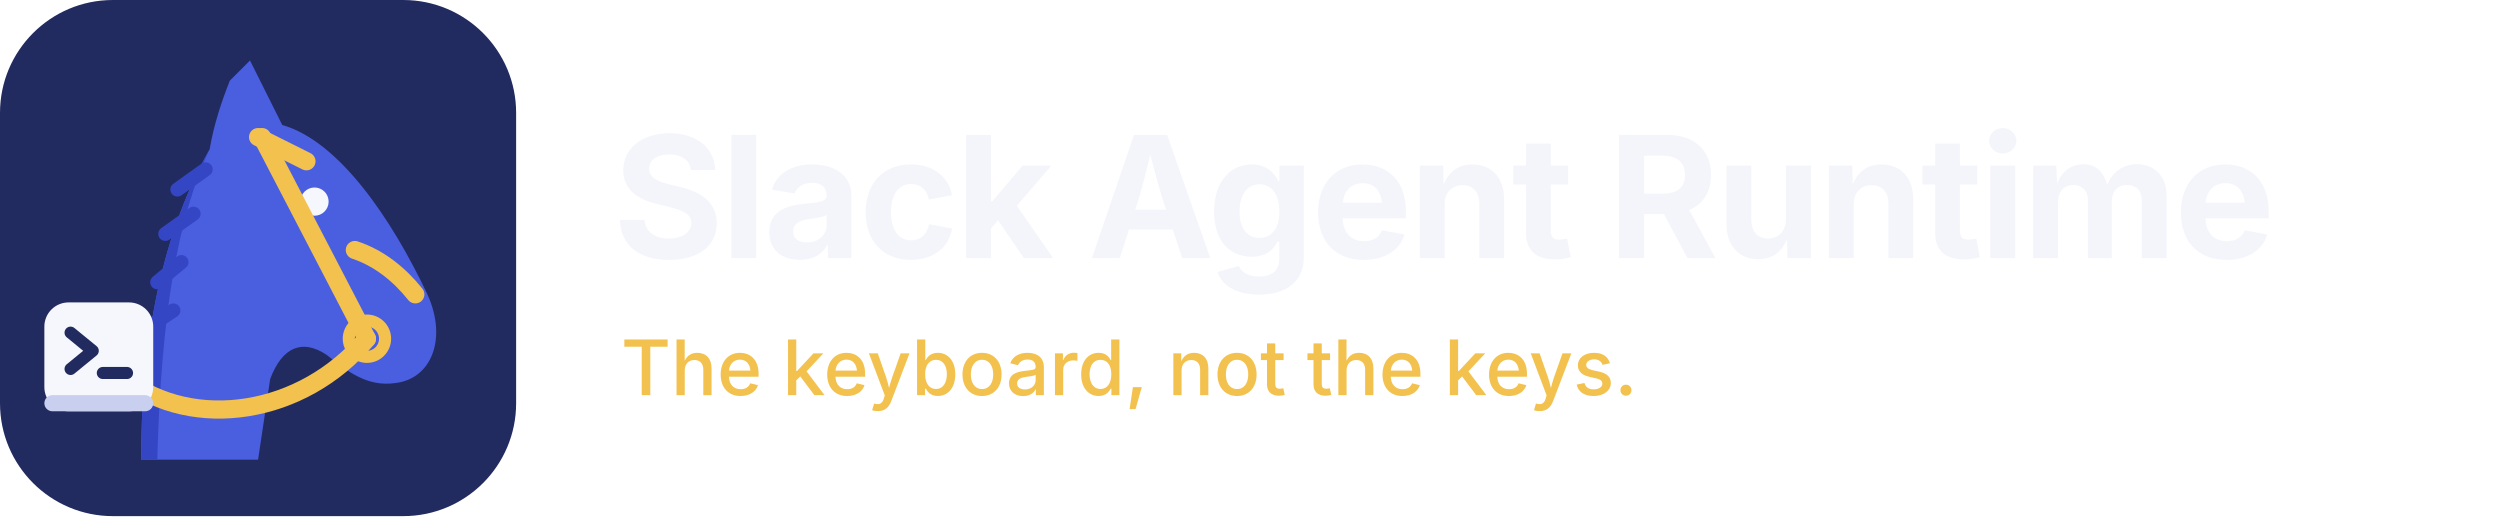
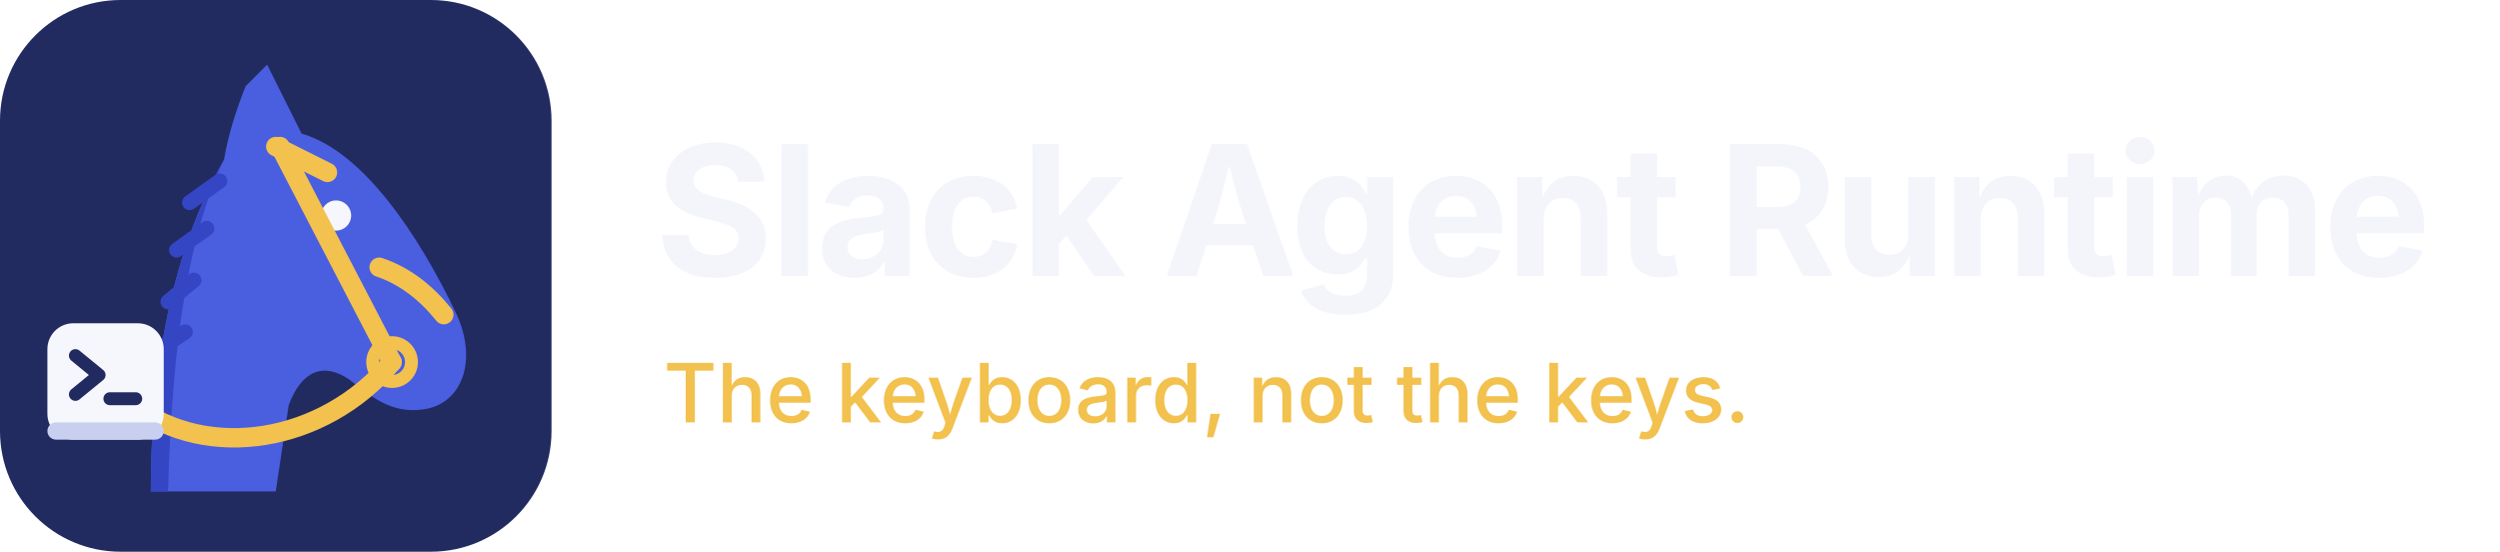
- <svg xmlns="http://www.w3.org/2000/svg" viewBox="0 0 1240 256" width="1240" height="256" role="img" aria-label="Slack Agent Runtime">
+ <svg xmlns="http://www.w3.org/2000/svg" viewBox="0 0 1160 256" width="1160" height="256" role="img" aria-label="Slack Agent Runtime">
  <rect width="256" height="256" rx="56" fill="#212B60" />
  <path fill="#4A5EE0" d="M114 40 L124 30 L140 62 C168 70 194 108 212 146 C222 168 214 188 196 190 C182 192 172 184 162 176 C150 168 140 172 134 188 L128 228 L70 228 C70 176 78 120 104 74 C106 62 110 50 114 40 Z" />
  <path fill="#3446C4" d="M104 74 C88 108 80 156 78 228 L70 228 C70 176 78 120 104 74 Z" />
  <path d="M102 84 L88 94 M96 106 L82 116 M90 130 L78 140 M86 154 L74 162" stroke="#3446C4" stroke-width="7" stroke-linecap="round" />
  <circle cx="156" cy="100" r="7" fill="#F6F7FC" />
  <g stroke="#F2C14E" stroke-width="9" stroke-linecap="round" stroke-linejoin="round" fill="none">
    <path d="M130 68 L182 168" />
    <path d="M128 68 L152 80" />
    <path d="M176 124 C188 128 198 136 206 146" />
    <path d="M182 168 C150 206 96 214 62 188" />
  </g>
  <circle cx="182" cy="168" r="9" fill="none" stroke="#F2C14E" stroke-width="6" />
  <rect x="22" y="150" width="54" height="54" rx="12" fill="#F6F7FC" />
  <rect x="22" y="196" width="54" height="8" rx="4" fill="#C9CFEE" />
  <path d="M35 165 L46 174 L35 183" stroke="#212B60" stroke-width="6" stroke-linecap="round" stroke-linejoin="round" fill="none" />
  <path d="M51 185 L63 185" stroke="#212B60" stroke-width="6" stroke-linecap="round" />
  <text x="304" y="128" font-family="Inter, 'Segoe UI', Helvetica, Arial, sans-serif" font-size="84" font-weight="700" letter-spacing="-1.5" fill="#F4F5FB">Slack Agent Runtime</text>
  <text x="308" y="196" font-family="Inter, 'Segoe UI', Helvetica, Arial, sans-serif" font-size="38" font-weight="500" fill="#F2C14E">The keyboard, not the keys.</text>
</svg>
